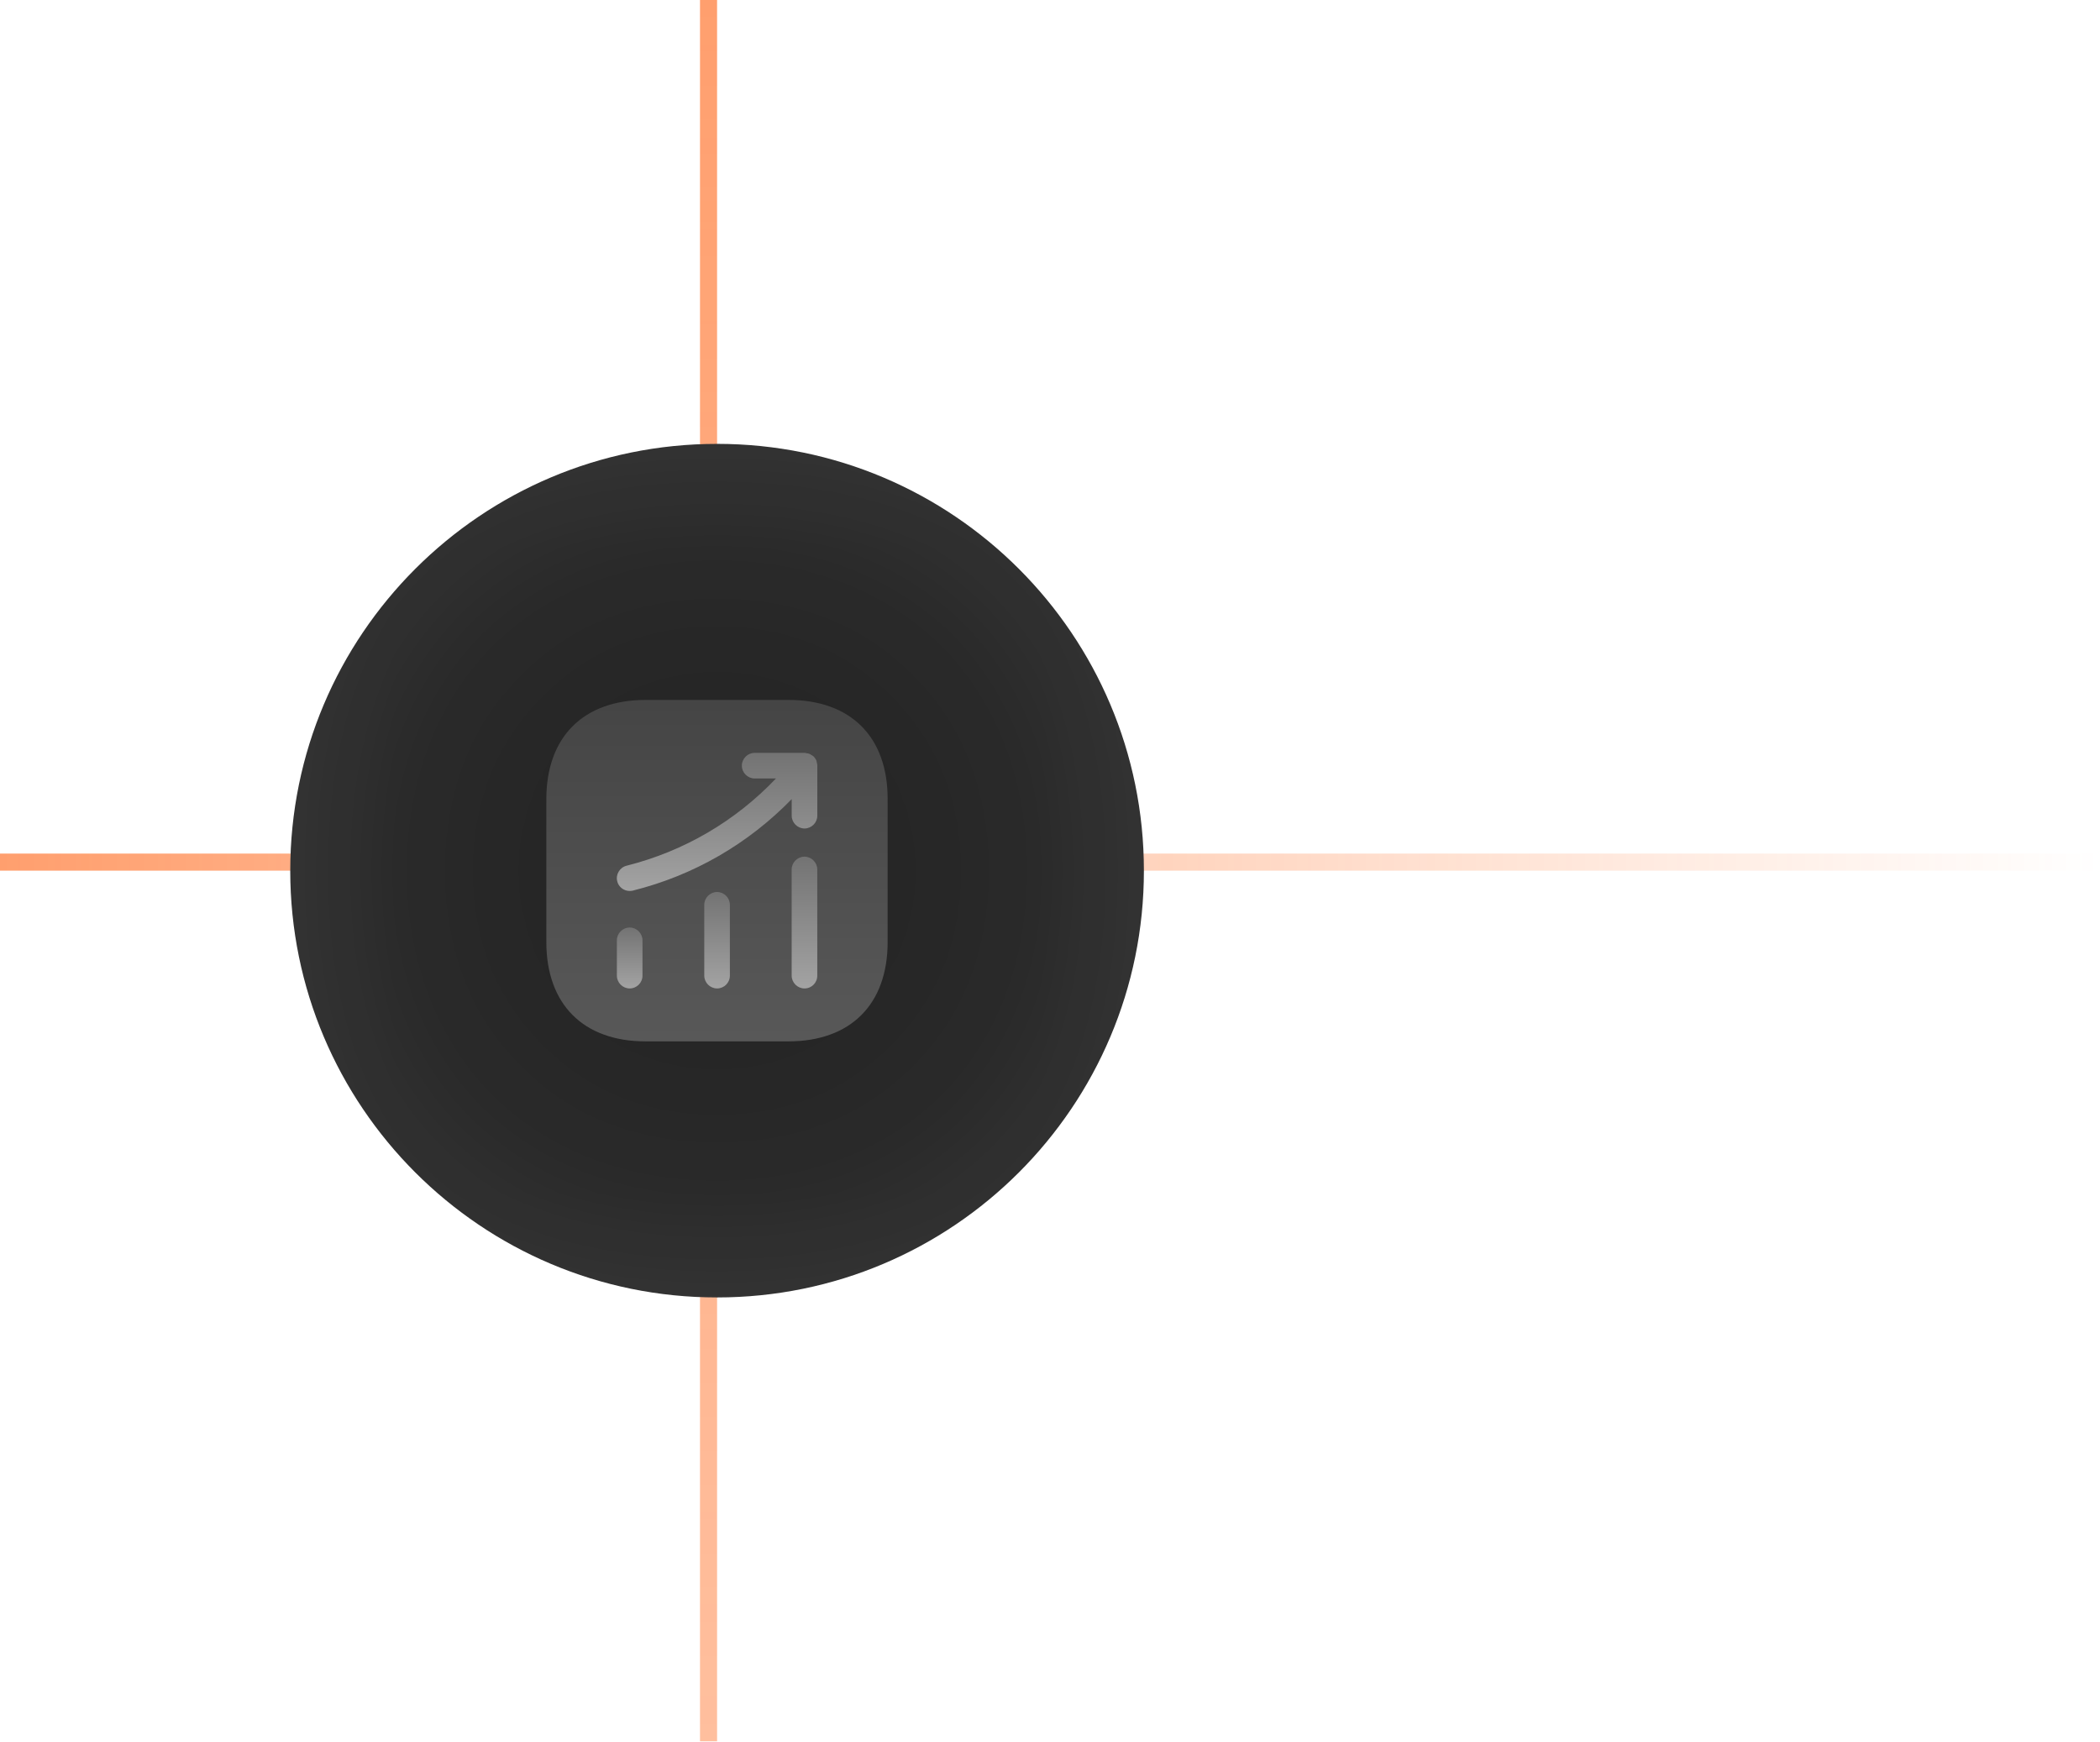
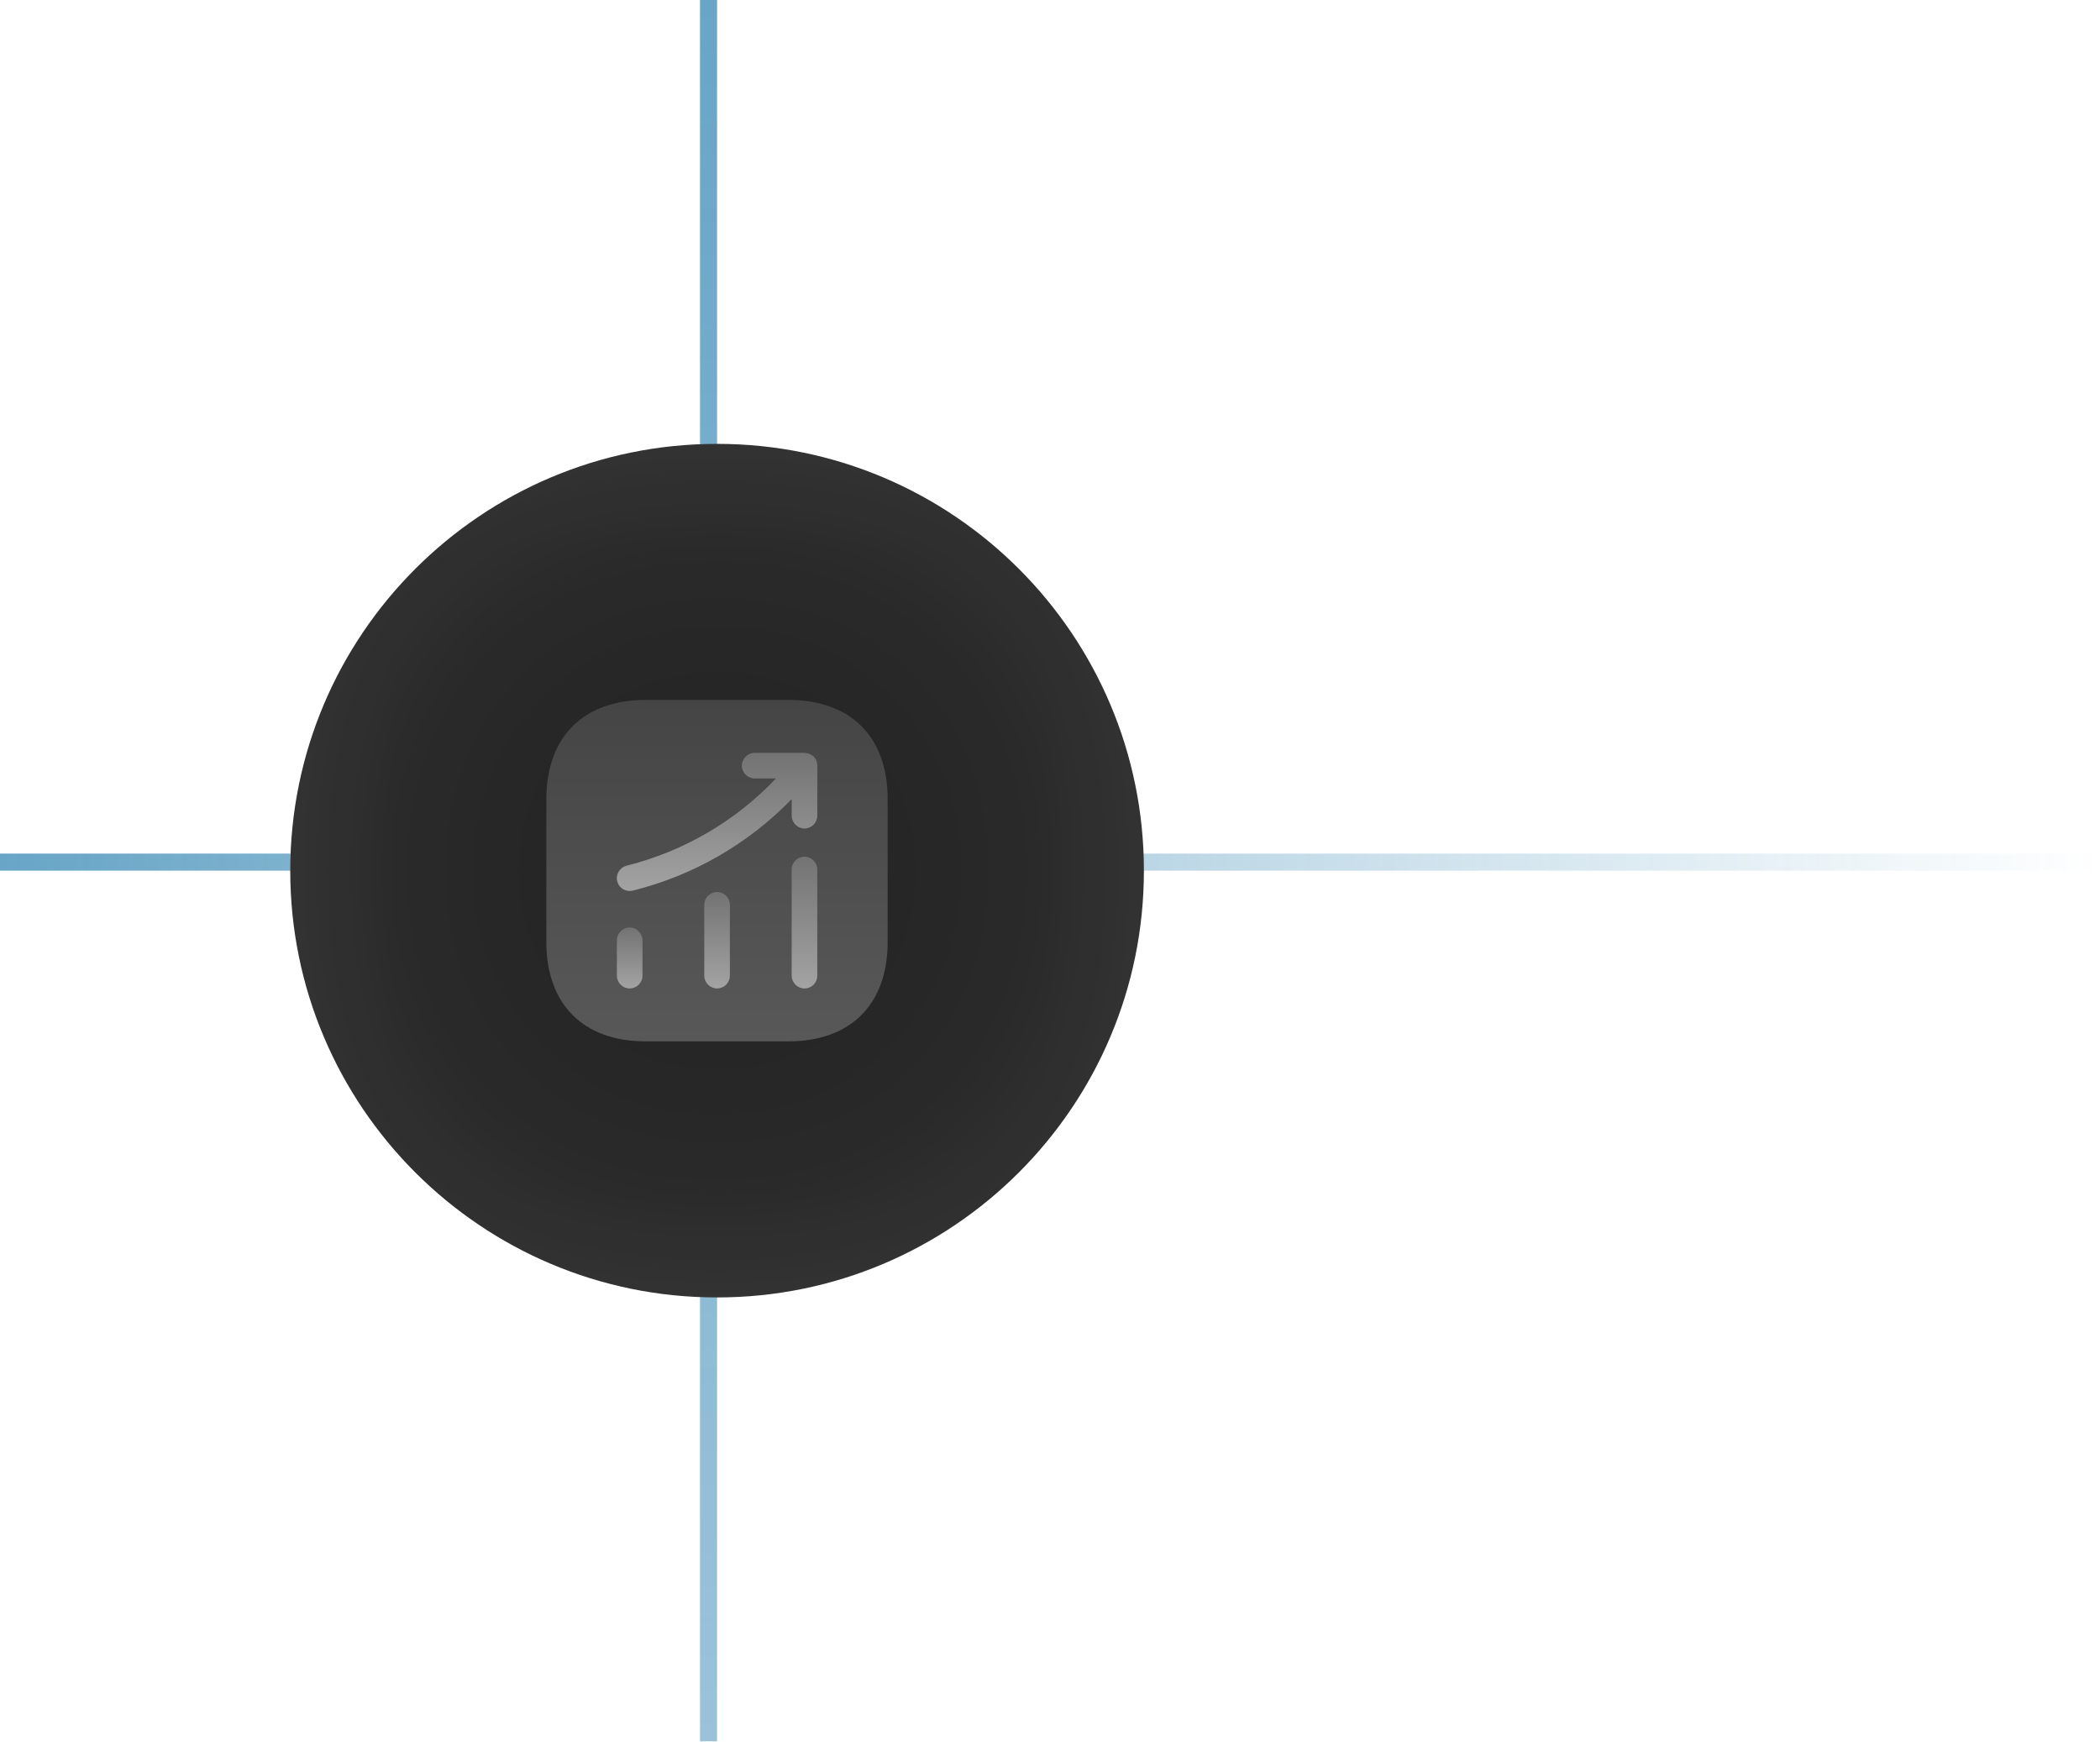
<svg xmlns="http://www.w3.org/2000/svg" width="123" height="102" viewBox="0 0 123 102" fill="none">
  <line y1="50.5" x2="123" y2="50.5" stroke="url(#paint0_linear_729_219)" />
  <line x1="41.5" y1="102" x2="41.5" y2="2.18557e-08" stroke="url(#paint1_linear_729_219)" />
  <g filter="url(#filter0_i_729_219)">
    <circle cx="42" cy="51" r="25" fill="#262626" />
  </g>
  <path opacity="0.4" d="M46.19 41H37.81C34.17 41 32 43.17 32 46.81V55.18C32 58.83 34.17 61 37.81 61H46.18C49.82 61 51.99 58.83 51.99 55.19V46.81C52 43.17 49.83 41 46.19 41Z" fill="url(#paint2_linear_729_219)" />
  <path d="M36.881 57.9C36.471 57.9 36.131 57.56 36.131 57.15V55.08C36.131 54.67 36.471 54.33 36.881 54.33C37.291 54.33 37.631 54.67 37.631 55.08V57.15C37.631 57.57 37.291 57.9 36.881 57.9Z" fill="url(#paint3_linear_729_219)" />
  <path d="M42 57.9C41.59 57.9 41.25 57.56 41.25 57.15V53C41.25 52.59 41.59 52.25 42 52.25C42.41 52.25 42.75 52.59 42.75 53V57.15C42.75 57.57 42.41 57.9 42 57.9Z" fill="url(#paint4_linear_729_219)" />
  <path d="M47.119 57.9C46.709 57.9 46.369 57.56 46.369 57.15V50.93C46.369 50.52 46.709 50.18 47.119 50.18C47.529 50.18 47.869 50.52 47.869 50.93V57.15C47.869 57.57 47.539 57.9 47.119 57.9Z" fill="url(#paint5_linear_729_219)" />
  <path d="M47.871 44.82C47.871 44.77 47.851 44.71 47.841 44.66C47.831 44.62 47.821 44.57 47.811 44.53C47.791 44.49 47.761 44.46 47.741 44.42C47.711 44.38 47.681 44.33 47.641 44.3C47.631 44.29 47.631 44.28 47.621 44.28C47.591 44.26 47.561 44.25 47.531 44.23C47.491 44.2 47.441 44.17 47.391 44.15C47.341 44.13 47.291 44.13 47.241 44.12C47.201 44.11 47.171 44.1 47.131 44.1H44.201C43.791 44.1 43.451 44.44 43.451 44.85C43.451 45.26 43.791 45.6 44.201 45.6H45.451C43.071 48.1 40.071 49.86 36.701 50.71C36.301 50.81 36.051 51.22 36.151 51.62C36.231 51.96 36.541 52.19 36.881 52.19C36.941 52.19 37.001 52.18 37.061 52.17C40.631 51.28 43.821 49.43 46.371 46.81V47.78C46.371 48.19 46.711 48.53 47.121 48.53C47.531 48.53 47.871 48.19 47.871 47.78V44.85C47.871 44.84 47.871 44.83 47.871 44.82Z" fill="url(#paint6_linear_729_219)" />
  <defs>
    <filter id="filter0_i_729_219" x="17" y="26" width="50" height="50" filterUnits="userSpaceOnUse" color-interpolation-filters="sRGB">
      <feFlood flood-opacity="0" result="BackgroundImageFix" />
      <feBlend mode="normal" in="SourceGraphic" in2="BackgroundImageFix" result="shape" />
      <feColorMatrix in="SourceAlpha" type="matrix" values="0 0 0 0 0 0 0 0 0 0 0 0 0 0 0 0 0 0 127 0" result="hardAlpha" />
      <feMorphology radius="2" operator="erode" in="SourceAlpha" result="effect1_innerShadow_729_219" />
      <feOffset />
      <feGaussianBlur stdDeviation="6.5" />
      <feComposite in2="hardAlpha" operator="arithmetic" k2="-1" k3="1" />
      <feColorMatrix type="matrix" values="0 0 0 0 1 0 0 0 0 1 0 0 0 0 1 0 0 0 0.08 0" />
      <feBlend mode="normal" in2="shape" result="effect1_innerShadow_729_219" />
    </filter>
    <linearGradient id="paint0_linear_729_219" x1="0" y1="51.5" x2="123" y2="51.5" gradientUnits="userSpaceOnUse">
-       <stop stop-color="#FF5F0D" stop-opacity="0.6" />
-       <stop offset="1" stop-color="#FF5F0D" stop-opacity="0" />
+       <stop stop-color="#0369A1" stop-opacity="0.6" />
+       <stop offset="1" stop-color="#0369A1" stop-opacity="0" />
    </linearGradient>
    <linearGradient id="paint1_linear_729_219" x1="42.5" y1="102" x2="42.5" y2="-2.18557e-08" gradientUnits="userSpaceOnUse">
-       <stop stop-color="#FF5F0D" stop-opacity="0.4" />
-       <stop offset="1" stop-color="#FF5F0D" stop-opacity="0.6" />
+       <stop stop-color="#0369A1" stop-opacity="0.4" />
+       <stop offset="1" stop-color="#0369A1" stop-opacity="0.6" />
    </linearGradient>
    <linearGradient id="paint2_linear_729_219" x1="41.995" y1="41" x2="41.995" y2="61" gradientUnits="userSpaceOnUse">
      <stop stop-color="#737373" />
      <stop offset="1" stop-color="#A3A3A3" />
    </linearGradient>
    <linearGradient id="paint3_linear_729_219" x1="36.881" y1="54.33" x2="36.881" y2="57.9" gradientUnits="userSpaceOnUse">
      <stop stop-color="#737373" />
      <stop offset="1" stop-color="#A3A3A3" />
    </linearGradient>
    <linearGradient id="paint4_linear_729_219" x1="42" y1="52.25" x2="42" y2="57.9" gradientUnits="userSpaceOnUse">
      <stop stop-color="#737373" />
      <stop offset="1" stop-color="#A3A3A3" />
    </linearGradient>
    <linearGradient id="paint5_linear_729_219" x1="47.119" y1="50.18" x2="47.119" y2="57.9" gradientUnits="userSpaceOnUse">
      <stop stop-color="#737373" />
      <stop offset="1" stop-color="#A3A3A3" />
    </linearGradient>
    <linearGradient id="paint6_linear_729_219" x1="42" y1="44.1" x2="42" y2="52.19" gradientUnits="userSpaceOnUse">
      <stop stop-color="#737373" />
      <stop offset="1" stop-color="#A3A3A3" />
    </linearGradient>
  </defs>
</svg>
